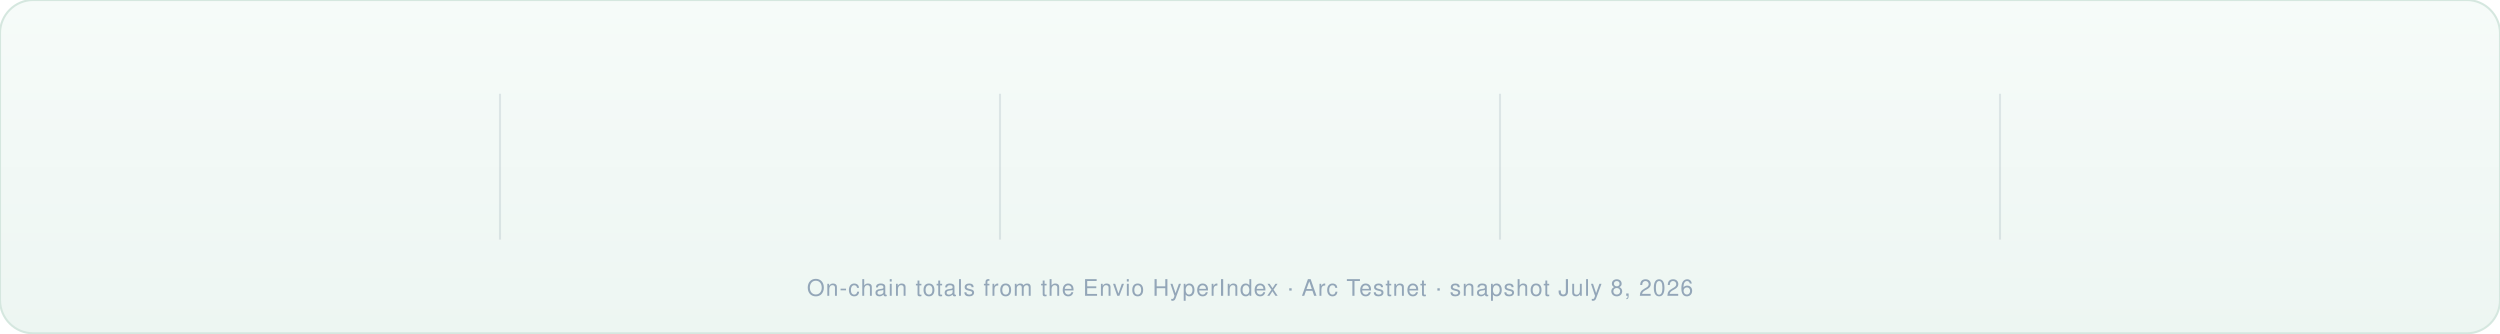
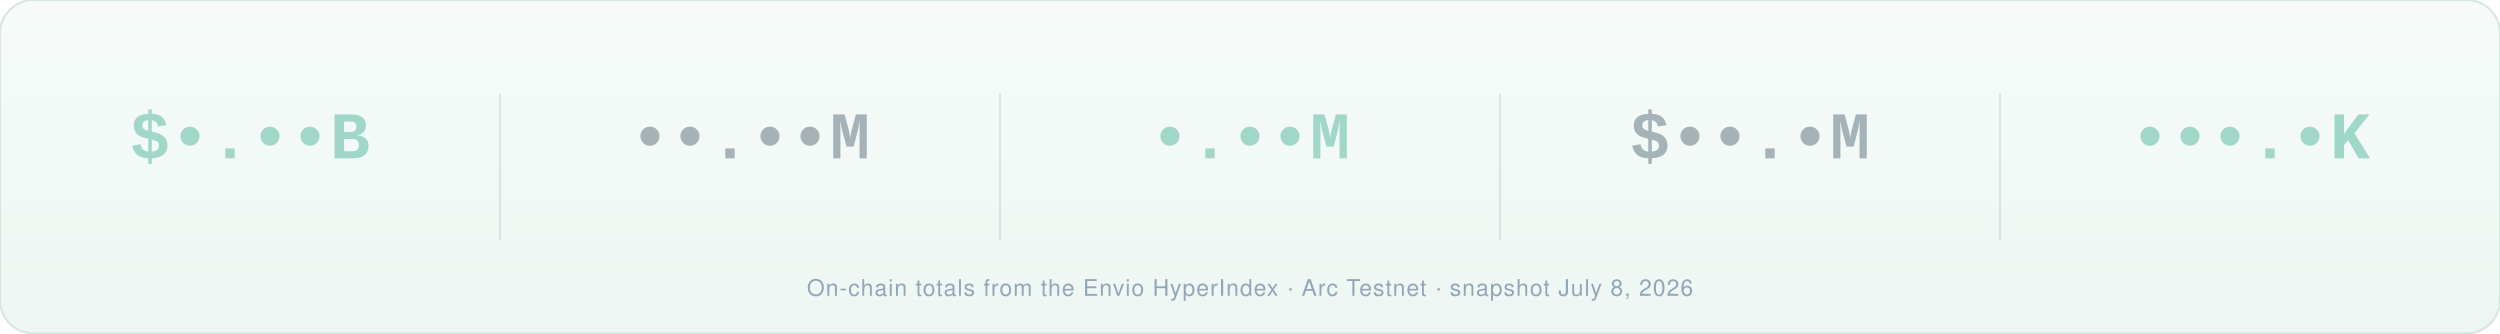
<svg xmlns="http://www.w3.org/2000/svg" width="1200" height="160" viewBox="0 0 1200 160" fill="none" role="img" aria-label="XyloNet totals: $1.50B all-time volume, 51.09M swaps, 1.63M unique wallets, $16.4M TVL, 787.5K tips.">
  <defs>
    <linearGradient id="sbg" x1="0" y1="0" x2="0" y2="1">
      <stop offset="0%" stop-color="#F6FBF9" />
      <stop offset="100%" stop-color="#EDF6F2" />
    </linearGradient>
    <linearGradient id="scan" x1="0" y1="0" x2="1" y2="0">
      <stop offset="0%" stop-color="#0A9873" stop-opacity="0" />
      <stop offset="50%" stop-color="#0A9873" stop-opacity="0.8" />
      <stop offset="100%" stop-color="#0A9873" stop-opacity="0" />
    </linearGradient>
  </defs>
  <rect width="1200" height="160" rx="16" fill="url(#sbg)" stroke="#D5E7DF" />
  <rect x="-300" y="0" width="300" height="2" fill="url(#scan)">
    <animate attributeName="x" values="-300;1200" dur="4.5s" repeatCount="indefinite" />
  </rect>
-   <g transform="translate(120,0)" text-anchor="middle" opacity="0">
-     <animate attributeName="opacity" values="0;1" begin="0.15s" dur="0.6s" fill="freeze" />
-     <animateTransform attributeName="transform" type="translate" from="120 14" to="120 0" begin="0.15s" dur="0.6s" fill="freeze" additive="replace" />
-     <text x="0" y="76" font-family="-apple-system,'Segoe UI',Helvetica,Arial,sans-serif" font-size="34" font-weight="800" fill="#0A9873">$1.50B</text>
-     <text x="0" y="104" font-family="-apple-system,'Segoe UI',Helvetica,Arial,sans-serif" font-size="13" letter-spacing="1.8" fill="#6B8095">ALL-TIME VOLUME</text>
+   <g transform="translate(120,0)" text-anchor="middle">
+     <text x="0" y="76" font-family="ui-monospace,'Cascadia Code',Consolas,'Courier New',monospace" font-size="32" font-weight="800" fill="#0A9873" opacity="0.35">$•.••B<animate attributeName="opacity" values="0.35;0.35;0" keyTimes="0;0.85;1" begin="0s" dur="0.75s" fill="freeze" />
+     </text>
+     <text x="0" y="76" font-family="-apple-system,'Segoe UI',Helvetica,Arial,sans-serif" font-size="34" font-weight="800" fill="#0A9873" opacity="0">
+       <animate attributeName="opacity" values="0;1" begin="0.20s" dur="0.5s" fill="freeze" />$1.50B</text>
+     <text x="0" y="104" font-family="-apple-system,'Segoe UI',Helvetica,Arial,sans-serif" font-size="13" letter-spacing="1.8" fill="#6B8095" opacity="0">
+       <animate attributeName="opacity" values="0;1" begin="0.20s" dur="0.7s" fill="freeze" />ALL-TIME VOLUME</text>
  </g>
  <path d="M240 45 V115" stroke="rgba(19,45,70,0.1)" />
-   <g transform="translate(360,0)" text-anchor="middle" opacity="0">
-     <animate attributeName="opacity" values="0;1" begin="0.33s" dur="0.6s" fill="freeze" />
-     <animateTransform attributeName="transform" type="translate" from="360 14" to="360 0" begin="0.33s" dur="0.6s" fill="freeze" additive="replace" />
-     <text x="0" y="76" font-family="-apple-system,'Segoe UI',Helvetica,Arial,sans-serif" font-size="34" font-weight="800" fill="#132D46">51.09M</text>
-     <text x="0" y="104" font-family="-apple-system,'Segoe UI',Helvetica,Arial,sans-serif" font-size="13" letter-spacing="1.8" fill="#6B8095">SWAPS EXECUTED</text>
+   <g transform="translate(360,0)" text-anchor="middle">
+     <text x="0" y="76" font-family="ui-monospace,'Cascadia Code',Consolas,'Courier New',monospace" font-size="32" font-weight="800" fill="#132D46" opacity="0.35">••.••M<animate attributeName="opacity" values="0.35;0.35;0" keyTimes="0;0.85;1" begin="0s" dur="0.97s" fill="freeze" />
+     </text>
+     <text x="0" y="76" font-family="-apple-system,'Segoe UI',Helvetica,Arial,sans-serif" font-size="34" font-weight="800" fill="#132D46" opacity="0">
+       <animate attributeName="opacity" values="0;1" begin="0.42s" dur="0.5s" fill="freeze" />51.09M</text>
+     <text x="0" y="104" font-family="-apple-system,'Segoe UI',Helvetica,Arial,sans-serif" font-size="13" letter-spacing="1.8" fill="#6B8095" opacity="0">
+       <animate attributeName="opacity" values="0;1" begin="0.42s" dur="0.7s" fill="freeze" />SWAPS EXECUTED</text>
  </g>
  <path d="M480 45 V115" stroke="rgba(19,45,70,0.1)" />
-   <g transform="translate(600,0)" text-anchor="middle" opacity="0">
-     <animate attributeName="opacity" values="0;1" begin="0.51s" dur="0.6s" fill="freeze" />
-     <animateTransform attributeName="transform" type="translate" from="600 14" to="600 0" begin="0.51s" dur="0.6s" fill="freeze" additive="replace" />
-     <text x="0" y="76" font-family="-apple-system,'Segoe UI',Helvetica,Arial,sans-serif" font-size="34" font-weight="800" fill="#0A9873">1.63M</text>
-     <text x="0" y="104" font-family="-apple-system,'Segoe UI',Helvetica,Arial,sans-serif" font-size="13" letter-spacing="1.8" fill="#6B8095">UNIQUE WALLETS</text>
+   <g transform="translate(600,0)" text-anchor="middle">
+     <text x="0" y="76" font-family="ui-monospace,'Cascadia Code',Consolas,'Courier New',monospace" font-size="32" font-weight="800" fill="#0A9873" opacity="0.35">•.••M<animate attributeName="opacity" values="0.35;0.35;0" keyTimes="0;0.85;1" begin="0s" dur="1.19s" fill="freeze" />
+     </text>
+     <text x="0" y="76" font-family="-apple-system,'Segoe UI',Helvetica,Arial,sans-serif" font-size="34" font-weight="800" fill="#0A9873" opacity="0">
+       <animate attributeName="opacity" values="0;1" begin="0.64s" dur="0.5s" fill="freeze" />1.63M</text>
+     <text x="0" y="104" font-family="-apple-system,'Segoe UI',Helvetica,Arial,sans-serif" font-size="13" letter-spacing="1.8" fill="#6B8095" opacity="0">
+       <animate attributeName="opacity" values="0;1" begin="0.64s" dur="0.7s" fill="freeze" />UNIQUE WALLETS</text>
  </g>
  <path d="M720 45 V115" stroke="rgba(19,45,70,0.1)" />
-   <g transform="translate(840,0)" text-anchor="middle" opacity="0">
-     <animate attributeName="opacity" values="0;1" begin="0.69s" dur="0.6s" fill="freeze" />
-     <animateTransform attributeName="transform" type="translate" from="840 14" to="840 0" begin="0.69s" dur="0.6s" fill="freeze" additive="replace" />
-     <text x="0" y="76" font-family="-apple-system,'Segoe UI',Helvetica,Arial,sans-serif" font-size="34" font-weight="800" fill="#132D46">$16.4M</text>
-     <text x="0" y="104" font-family="-apple-system,'Segoe UI',Helvetica,Arial,sans-serif" font-size="13" letter-spacing="1.8" fill="#6B8095">VALUE LOCKED</text>
+   <g transform="translate(840,0)" text-anchor="middle">
+     <text x="0" y="76" font-family="ui-monospace,'Cascadia Code',Consolas,'Courier New',monospace" font-size="32" font-weight="800" fill="#132D46" opacity="0.35">$••.•M<animate attributeName="opacity" values="0.35;0.35;0" keyTimes="0;0.85;1" begin="0s" dur="1.41s" fill="freeze" />
+     </text>
+     <text x="0" y="76" font-family="-apple-system,'Segoe UI',Helvetica,Arial,sans-serif" font-size="34" font-weight="800" fill="#132D46" opacity="0">
+       <animate attributeName="opacity" values="0;1" begin="0.86s" dur="0.5s" fill="freeze" />$16.4M</text>
+     <text x="0" y="104" font-family="-apple-system,'Segoe UI',Helvetica,Arial,sans-serif" font-size="13" letter-spacing="1.8" fill="#6B8095" opacity="0">
+       <animate attributeName="opacity" values="0;1" begin="0.86s" dur="0.7s" fill="freeze" />VALUE LOCKED</text>
  </g>
  <path d="M960 45 V115" stroke="rgba(19,45,70,0.1)" />
-   <g transform="translate(1080,0)" text-anchor="middle" opacity="0">
-     <animate attributeName="opacity" values="0;1" begin="0.87s" dur="0.6s" fill="freeze" />
-     <animateTransform attributeName="transform" type="translate" from="1080 14" to="1080 0" begin="0.87s" dur="0.6s" fill="freeze" additive="replace" />
-     <text x="0" y="76" font-family="-apple-system,'Segoe UI',Helvetica,Arial,sans-serif" font-size="34" font-weight="800" fill="#0A9873">787.5K</text>
-     <text x="0" y="104" font-family="-apple-system,'Segoe UI',Helvetica,Arial,sans-serif" font-size="13" letter-spacing="1.8" fill="#6B8095">TIPS SENT</text>
+   <g transform="translate(1080,0)" text-anchor="middle">
+     <text x="0" y="76" font-family="ui-monospace,'Cascadia Code',Consolas,'Courier New',monospace" font-size="32" font-weight="800" fill="#0A9873" opacity="0.35">•••.•K<animate attributeName="opacity" values="0.35;0.35;0" keyTimes="0;0.85;1" begin="0s" dur="1.63s" fill="freeze" />
+     </text>
+     <text x="0" y="76" font-family="-apple-system,'Segoe UI',Helvetica,Arial,sans-serif" font-size="34" font-weight="800" fill="#0A9873" opacity="0">
+       <animate attributeName="opacity" values="0;1" begin="1.08s" dur="0.5s" fill="freeze" />787.5K</text>
+     <text x="0" y="104" font-family="-apple-system,'Segoe UI',Helvetica,Arial,sans-serif" font-size="13" letter-spacing="1.8" fill="#6B8095" opacity="0">
+       <animate attributeName="opacity" values="0;1" begin="1.08s" dur="0.7s" fill="freeze" />TIPS SENT</text>
  </g>
  <text x="600" y="142" text-anchor="middle" font-family="-apple-system,'Segoe UI',Helvetica,Arial,sans-serif" font-size="11" letter-spacing="0.5" fill="#93A6B8">On-chain totals from the Envio HyperIndex · Arc Testnet · snapshot July 8, 2026</text>
</svg>
